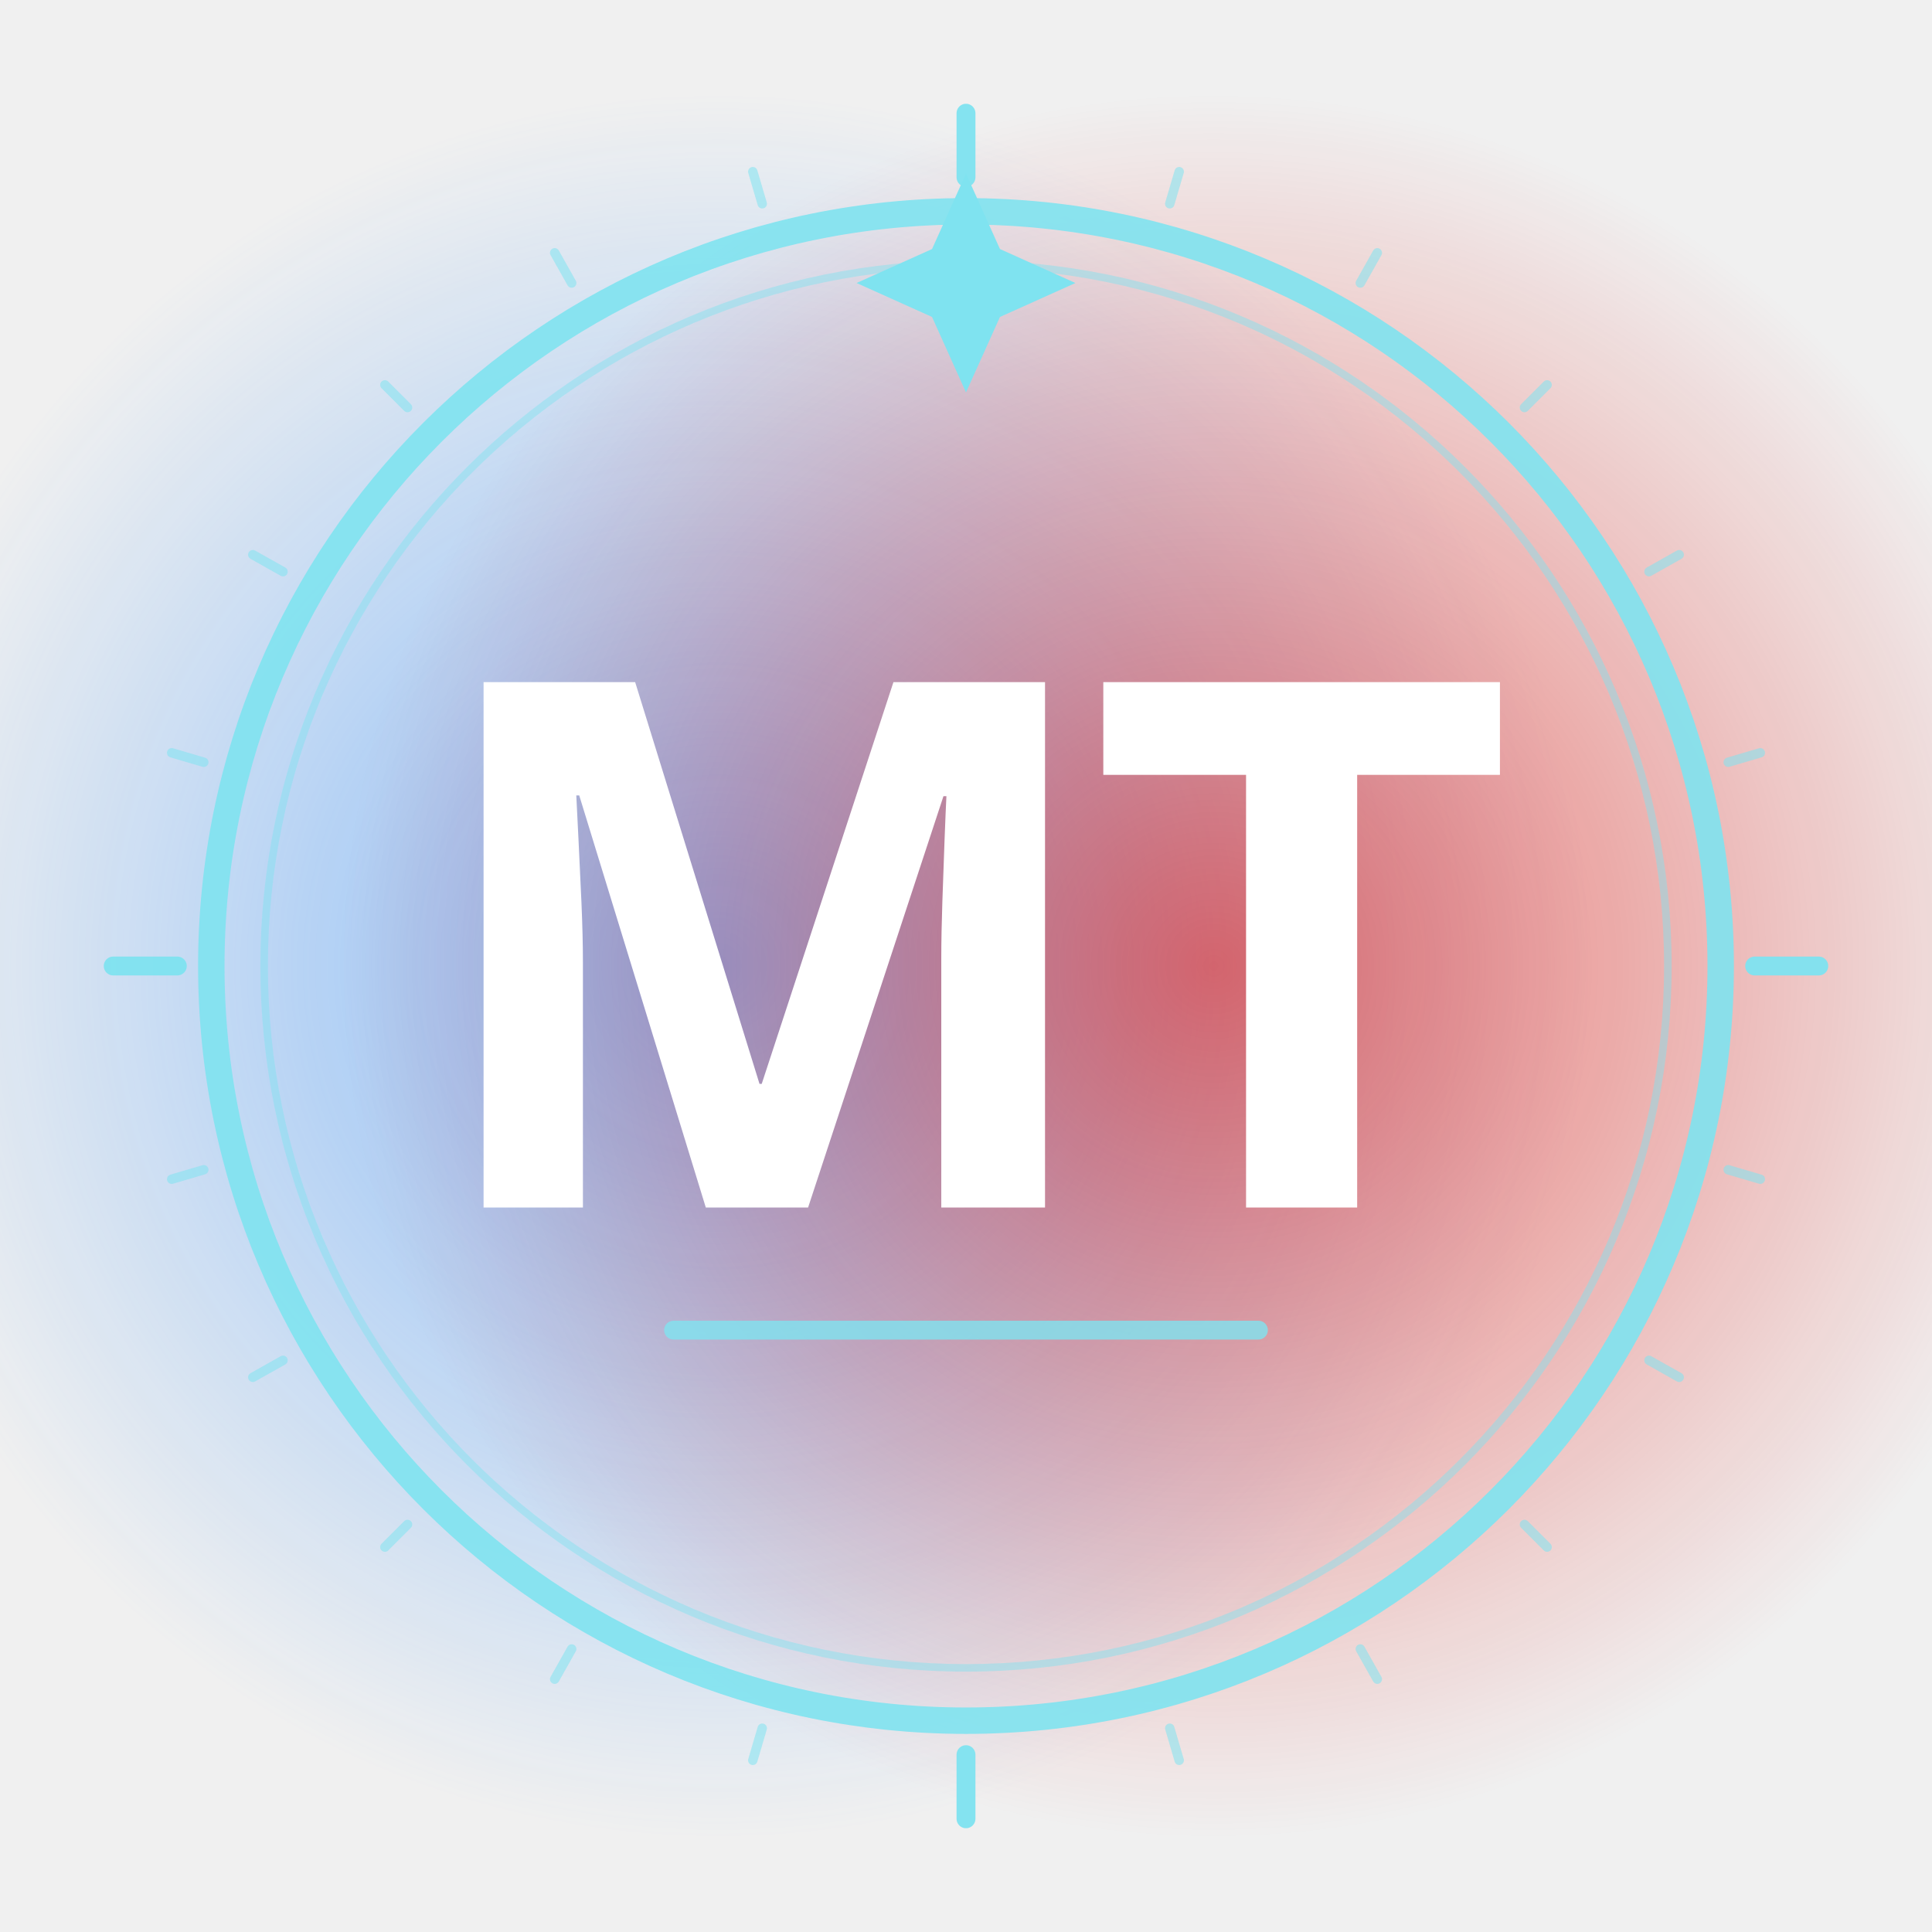
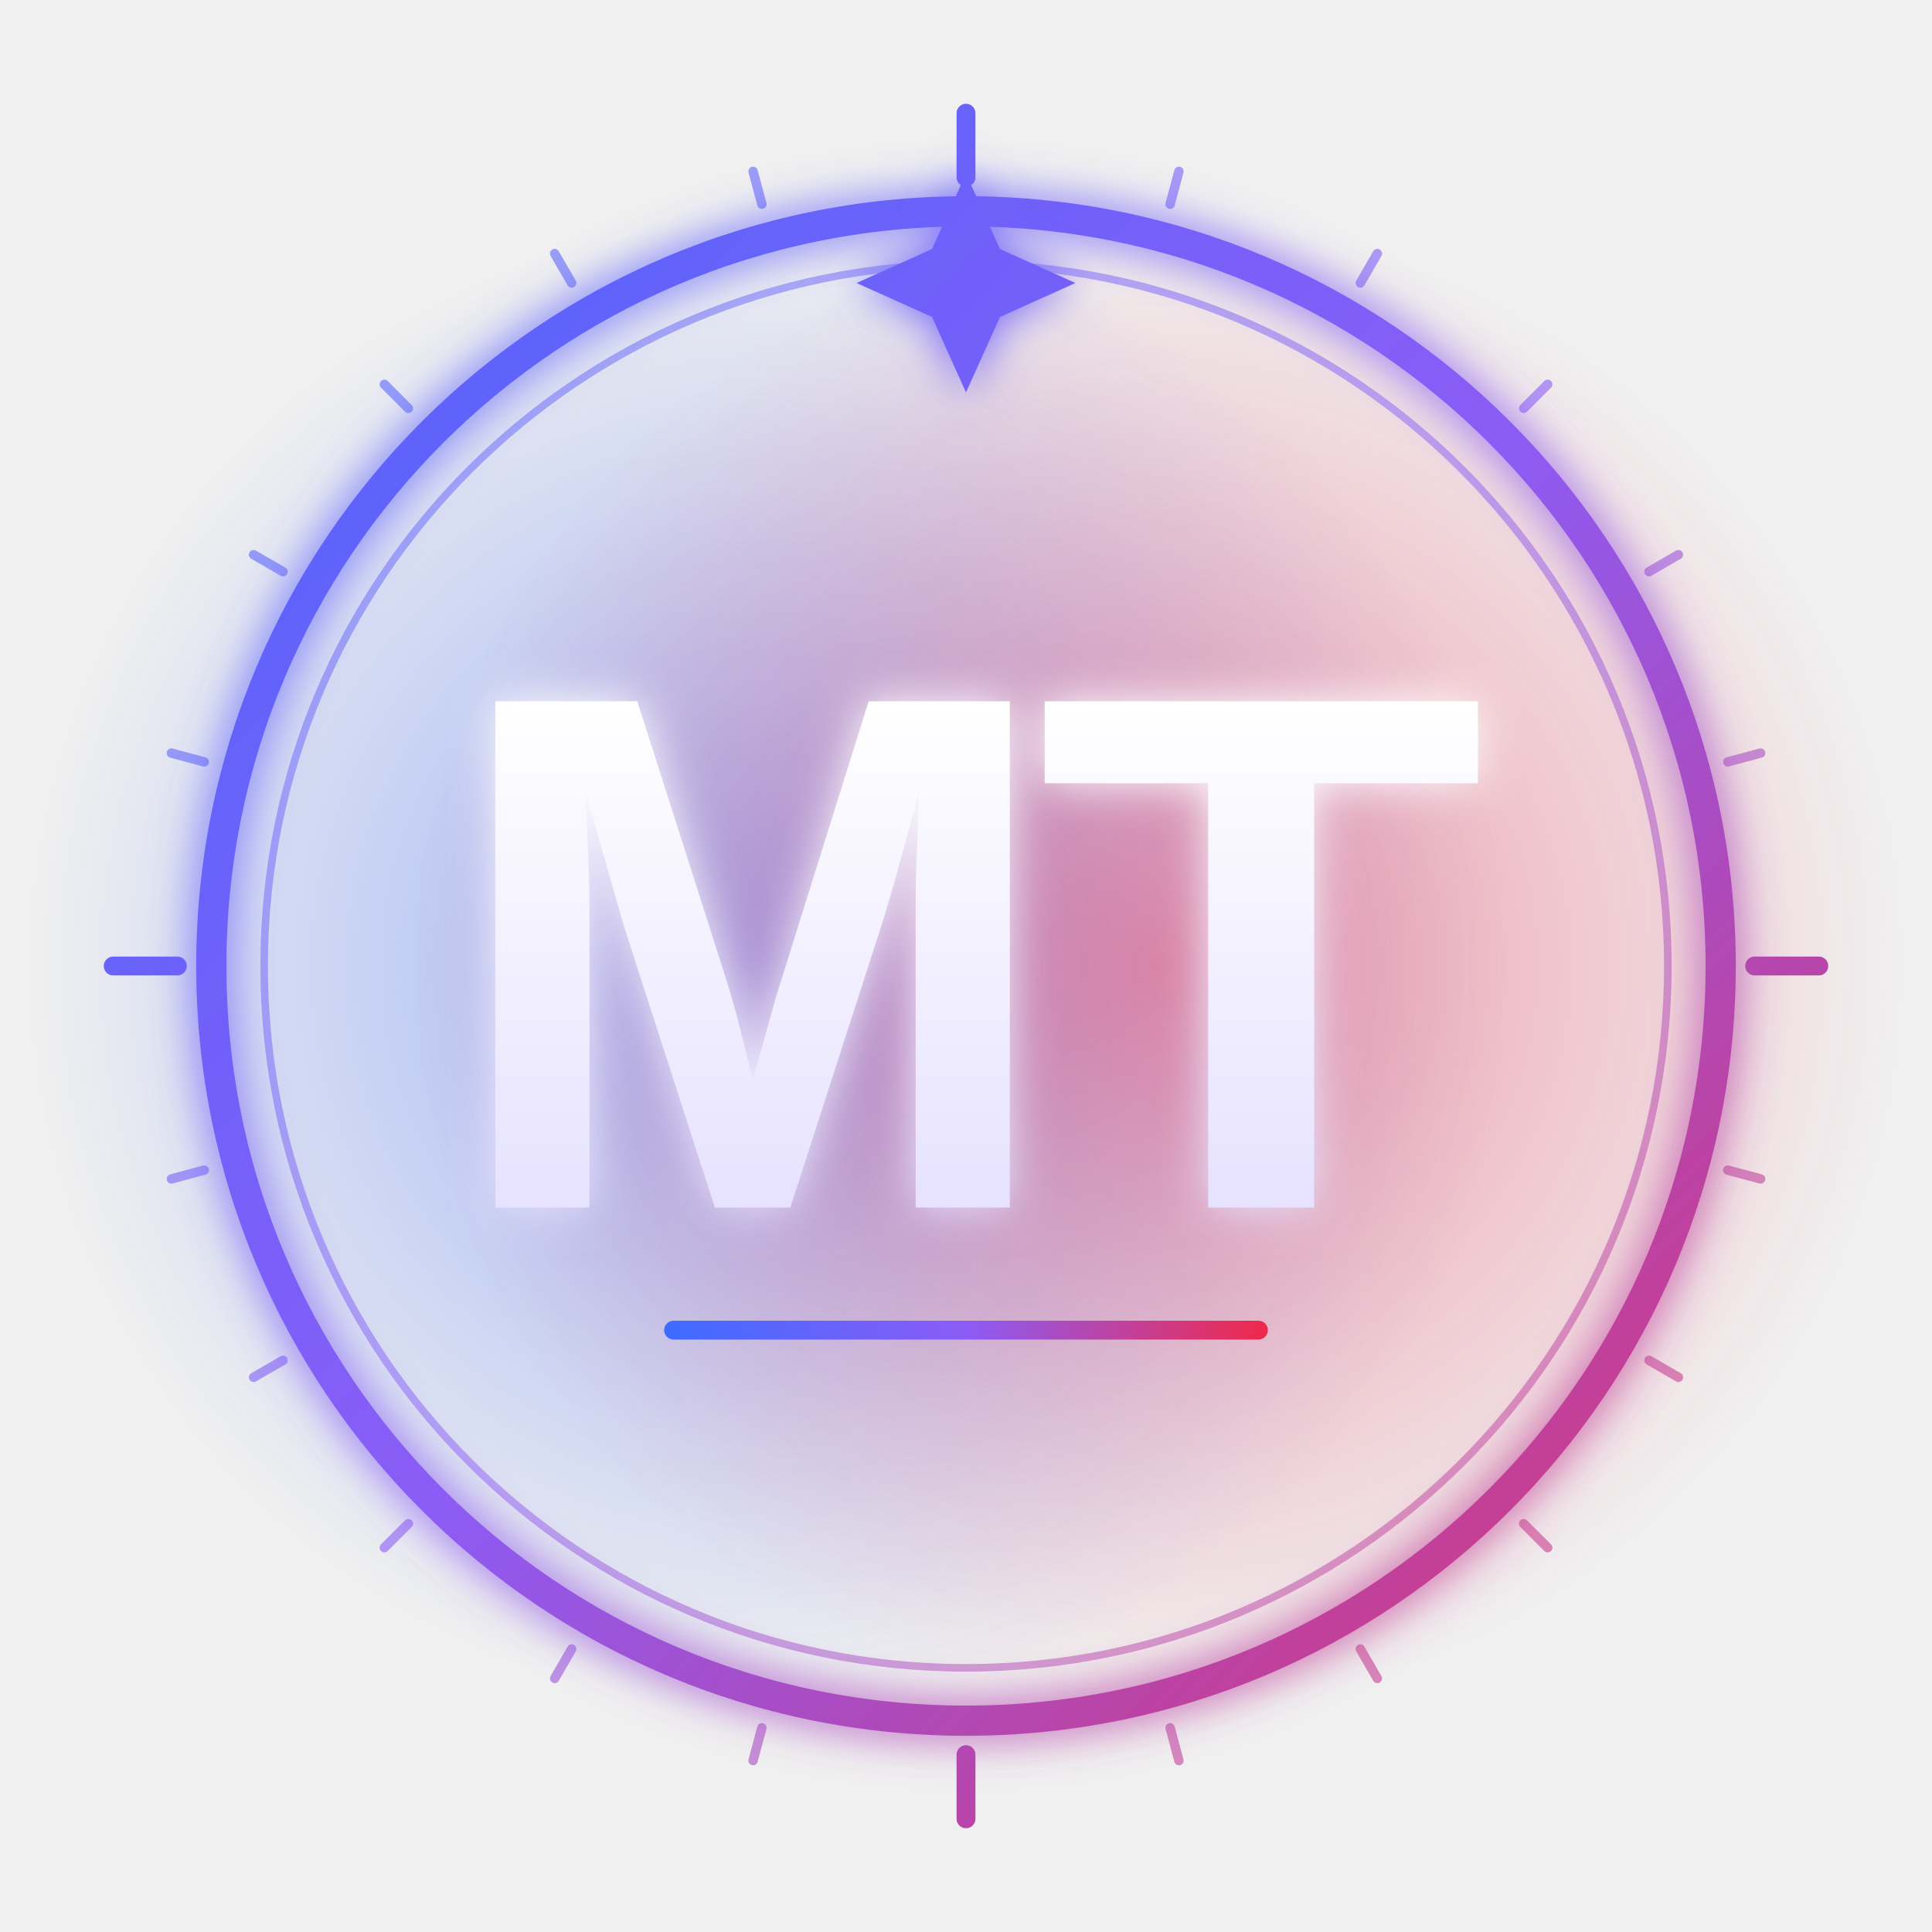
- <svg xmlns="http://www.w3.org/2000/svg" viewBox="0 0 1024 1024" aria-label="My TeamMate Forever">
+ <svg xmlns="http://www.w3.org/2000/svg" viewBox="0 0 1024 1024">
  <defs>
-     <radialGradient id="b">
-       <stop offset="0" stop-color="#2B8CFF" stop-opacity=".55" />
-       <stop offset="1" stop-color="#2B8CFF" stop-opacity="0" />
+     <linearGradient id="g" x1="0" y1="0" x2="1024" y2="1024" gradientUnits="userSpaceOnUse">
+       <stop offset="0" stop-color="#3D6BFF" />
+       <stop offset=".5" stop-color="#8B5CF6" />
+       <stop offset="1" stop-color="#F0284A" />
+     </linearGradient>
+     <linearGradient id="gh" x1="352" y1="0" x2="672" y2="0" gradientUnits="userSpaceOnUse">
+       <stop offset="0" stop-color="#3D6BFF" />
+       <stop offset=".5" stop-color="#8B5CF6" />
+       <stop offset="1" stop-color="#F0284A" />
+     </linearGradient>
+     <linearGradient id="txt" x1="0" y1="0" x2="0" y2="1">
+       <stop offset="0" stop-color="#FFFFFF" />
+       <stop offset="1" stop-color="#E6E2FF" />
+     </linearGradient>
+     <filter id="glow" x="-30%" y="-30%" width="160%" height="160%">
+       <feGaussianBlur stdDeviation="12" result="b" />
+       <feMerge>
+         <feMergeNode in="b" />
+         <feMergeNode in="SourceGraphic" />
+       </feMerge>
+     </filter>
+     <radialGradient id="hb">
+       <stop offset="0" stop-color="#3D6BFF" stop-opacity=".5" />
+       <stop offset="1" stop-color="#3D6BFF" stop-opacity="0" />
    </radialGradient>
-     <radialGradient id="r">
-       <stop offset="0" stop-color="#E10600" stop-opacity=".55" />
-       <stop offset="1" stop-color="#E10600" stop-opacity="0" />
+     <radialGradient id="hr">
+       <stop offset="0" stop-color="#F0284A" stop-opacity=".45" />
+       <stop offset="1" stop-color="#F0284A" stop-opacity="0" />
    </radialGradient>
+     <linearGradient id="arc" x1="0" y1="0" x2="1" y2="0">
+       <stop offset="0" stop-color="#3D6BFF" stop-opacity="0" />
+       <stop offset=".45" stop-color="#3D6BFF" />
+       <stop offset="1" stop-color="#F0284A" />
+     </linearGradient>
  </defs>
-   <circle cx="380" cy="512" r="470" fill="url(#b)" />
-   <circle cx="644" cy="512" r="470" fill="url(#r)" />
-   <circle cx="512" cy="512" r="400" fill="none" stroke="#7FE3F0" stroke-width="14" opacity=".9" />
-   <circle cx="512" cy="512" r="372" fill="none" stroke="#7FE3F0" stroke-width="4" opacity=".45" />
-   <line x1="930" y1="512" x2="964" y2="512" stroke="#7FE3F0" stroke-width="10" stroke-linecap="round" opacity="0.95" />
-   <line x1="916" y1="620" x2="933" y2="625" stroke="#7FE3F0" stroke-width="5" stroke-linecap="round" opacity="0.55" />
-   <line x1="874" y1="721" x2="890" y2="730" stroke="#7FE3F0" stroke-width="5" stroke-linecap="round" opacity="0.55" />
-   <line x1="808" y1="808" x2="820" y2="820" stroke="#7FE3F0" stroke-width="5" stroke-linecap="round" opacity="0.55" />
-   <line x1="721" y1="874" x2="730" y2="890" stroke="#7FE3F0" stroke-width="5" stroke-linecap="round" opacity="0.55" />
-   <line x1="620" y1="916" x2="625" y2="933" stroke="#7FE3F0" stroke-width="5" stroke-linecap="round" opacity="0.55" />
-   <line x1="512" y1="930" x2="512" y2="964" stroke="#7FE3F0" stroke-width="10" stroke-linecap="round" opacity="0.95" />
-   <line x1="404" y1="916" x2="399" y2="933" stroke="#7FE3F0" stroke-width="5" stroke-linecap="round" opacity="0.55" />
-   <line x1="303" y1="874" x2="294" y2="890" stroke="#7FE3F0" stroke-width="5" stroke-linecap="round" opacity="0.55" />
-   <line x1="216" y1="808" x2="204" y2="820" stroke="#7FE3F0" stroke-width="5" stroke-linecap="round" opacity="0.55" />
-   <line x1="150" y1="721" x2="134" y2="730" stroke="#7FE3F0" stroke-width="5" stroke-linecap="round" opacity="0.55" />
-   <line x1="108" y1="620" x2="91" y2="625" stroke="#7FE3F0" stroke-width="5" stroke-linecap="round" opacity="0.55" />
-   <line x1="94" y1="512" x2="60" y2="512" stroke="#7FE3F0" stroke-width="10" stroke-linecap="round" opacity="0.95" />
-   <line x1="108" y1="404" x2="91" y2="399" stroke="#7FE3F0" stroke-width="5" stroke-linecap="round" opacity="0.55" />
-   <line x1="150" y1="303" x2="134" y2="294" stroke="#7FE3F0" stroke-width="5" stroke-linecap="round" opacity="0.55" />
-   <line x1="216" y1="216" x2="204" y2="204" stroke="#7FE3F0" stroke-width="5" stroke-linecap="round" opacity="0.55" />
-   <line x1="303" y1="150" x2="294" y2="134" stroke="#7FE3F0" stroke-width="5" stroke-linecap="round" opacity="0.55" />
-   <line x1="404" y1="108" x2="399" y2="91" stroke="#7FE3F0" stroke-width="5" stroke-linecap="round" opacity="0.55" />
-   <line x1="512" y1="94" x2="512" y2="60" stroke="#7FE3F0" stroke-width="10" stroke-linecap="round" opacity="0.95" />
-   <line x1="620" y1="108" x2="625" y2="91" stroke="#7FE3F0" stroke-width="5" stroke-linecap="round" opacity="0.55" />
-   <line x1="721" y1="150" x2="730" y2="134" stroke="#7FE3F0" stroke-width="5" stroke-linecap="round" opacity="0.55" />
-   <line x1="808" y1="216" x2="820" y2="204" stroke="#7FE3F0" stroke-width="5" stroke-linecap="round" opacity="0.55" />
-   <line x1="874" y1="303" x2="890" y2="294" stroke="#7FE3F0" stroke-width="5" stroke-linecap="round" opacity="0.55" />
-   <line x1="916" y1="404" x2="933" y2="399" stroke="#7FE3F0" stroke-width="5" stroke-linecap="round" opacity="0.55" />
-   <path d="M512 92 L530 132 L570 150 L530 168 L512 208 L494 168 L454 150 L494 132 Z" fill="#7FE3F0" />
-   <text x="512" y="640" text-anchor="middle" font-family="'Chakra Petch',sans-serif" font-weight="700" font-size="390" letter-spacing="-12" fill="#fff">MT</text>
-   <rect x="352" y="700" width="320" height="10" rx="5" fill="#7FE3F0" opacity=".8" />
+   <circle cx="410" cy="512" r="400" fill="url(#hb)" />
+   <circle cx="614" cy="512" r="400" fill="url(#hr)" />
+   <g filter="url(#glow)">
+     <circle cx="512" cy="512" r="400" fill="none" stroke="url(#g)" stroke-width="16" />
+   </g>
+   <circle cx="512" cy="512" r="372" fill="none" stroke="url(#g)" stroke-width="4" opacity=".5" />
+   <line x1="930" y1="512" x2="964" y2="512" stroke="url(#g)" stroke-width="10" stroke-linecap="round" opacity="1" />
+   <line x1="915.757" y1="620.186" x2="933.144" y2="624.845" stroke="url(#g)" stroke-width="5" stroke-linecap="round" opacity="0.6" />
+   <line x1="873.999" y1="721" x2="889.587" y2="730" stroke="url(#g)" stroke-width="5" stroke-linecap="round" opacity="0.6" />
+   <line x1="807.571" y1="807.571" x2="820.299" y2="820.299" stroke="url(#g)" stroke-width="5" stroke-linecap="round" opacity="0.6" />
+   <line x1="721" y1="873.999" x2="730" y2="889.587" stroke="url(#g)" stroke-width="5" stroke-linecap="round" opacity="0.6" />
+   <line x1="620.186" y1="915.757" x2="624.845" y2="933.144" stroke="url(#g)" stroke-width="5" stroke-linecap="round" opacity="0.6" />
+   <line x1="512" y1="930" x2="512" y2="964" stroke="url(#g)" stroke-width="10" stroke-linecap="round" opacity="1" />
+   <line x1="403.814" y1="915.757" x2="399.155" y2="933.144" stroke="url(#g)" stroke-width="5" stroke-linecap="round" opacity="0.6" />
+   <line x1="303" y1="873.999" x2="294" y2="889.587" stroke="url(#g)" stroke-width="5" stroke-linecap="round" opacity="0.6" />
+   <line x1="216.429" y1="807.571" x2="203.701" y2="820.299" stroke="url(#g)" stroke-width="5" stroke-linecap="round" opacity="0.6" />
+   <line x1="150.001" y1="721" x2="134.413" y2="730" stroke="url(#g)" stroke-width="5" stroke-linecap="round" opacity="0.6" />
+   <line x1="108.243" y1="620.186" x2="90.856" y2="624.845" stroke="url(#g)" stroke-width="5" stroke-linecap="round" opacity="0.6" />
+   <line x1="94" y1="512" x2="60" y2="512" stroke="url(#g)" stroke-width="10" stroke-linecap="round" opacity="1" />
+   <line x1="108.243" y1="403.814" x2="90.856" y2="399.155" stroke="url(#g)" stroke-width="5" stroke-linecap="round" opacity="0.6" />
+   <line x1="150.001" y1="303" x2="134.413" y2="294" stroke="url(#g)" stroke-width="5" stroke-linecap="round" opacity="0.6" />
+   <line x1="216.429" y1="216.429" x2="203.701" y2="203.701" stroke="url(#g)" stroke-width="5" stroke-linecap="round" opacity="0.6" />
+   <line x1="303" y1="150.001" x2="294" y2="134.413" stroke="url(#g)" stroke-width="5" stroke-linecap="round" opacity="0.6" />
+   <line x1="403.814" y1="108.243" x2="399.155" y2="90.856" stroke="url(#g)" stroke-width="5" stroke-linecap="round" opacity="0.6" />
+   <line x1="512" y1="94" x2="512" y2="60" stroke="url(#g)" stroke-width="10" stroke-linecap="round" opacity="1" />
+   <line x1="620.186" y1="108.243" x2="624.845" y2="90.856" stroke="url(#g)" stroke-width="5" stroke-linecap="round" opacity="0.6" />
+   <line x1="721" y1="150.001" x2="730" y2="134.413" stroke="url(#g)" stroke-width="5" stroke-linecap="round" opacity="0.6" />
+   <line x1="807.571" y1="216.429" x2="820.299" y2="203.701" stroke="url(#g)" stroke-width="5" stroke-linecap="round" opacity="0.6" />
+   <line x1="873.999" y1="303" x2="889.587" y2="294" stroke="url(#g)" stroke-width="5" stroke-linecap="round" opacity="0.6" />
+   <line x1="915.757" y1="403.814" x2="933.144" y2="399.155" stroke="url(#g)" stroke-width="5" stroke-linecap="round" opacity="0.6" />
+   <path d="M512 92 L530 132 L570 150 L530 168 L512 208 L494 168 L454 150 L494 132 Z" fill="url(#g)" filter="url(#glow)" />
+   <text x="512" y="640" text-anchor="middle" font-family="'Chakra Petch',Arial,sans-serif" font-weight="700" font-size="390" letter-spacing="-12" fill="url(#txt)" filter="url(#glow)">MT</text>
+   <rect x="352" y="700" width="320" height="10" rx="5" fill="url(#gh)" />
</svg>
